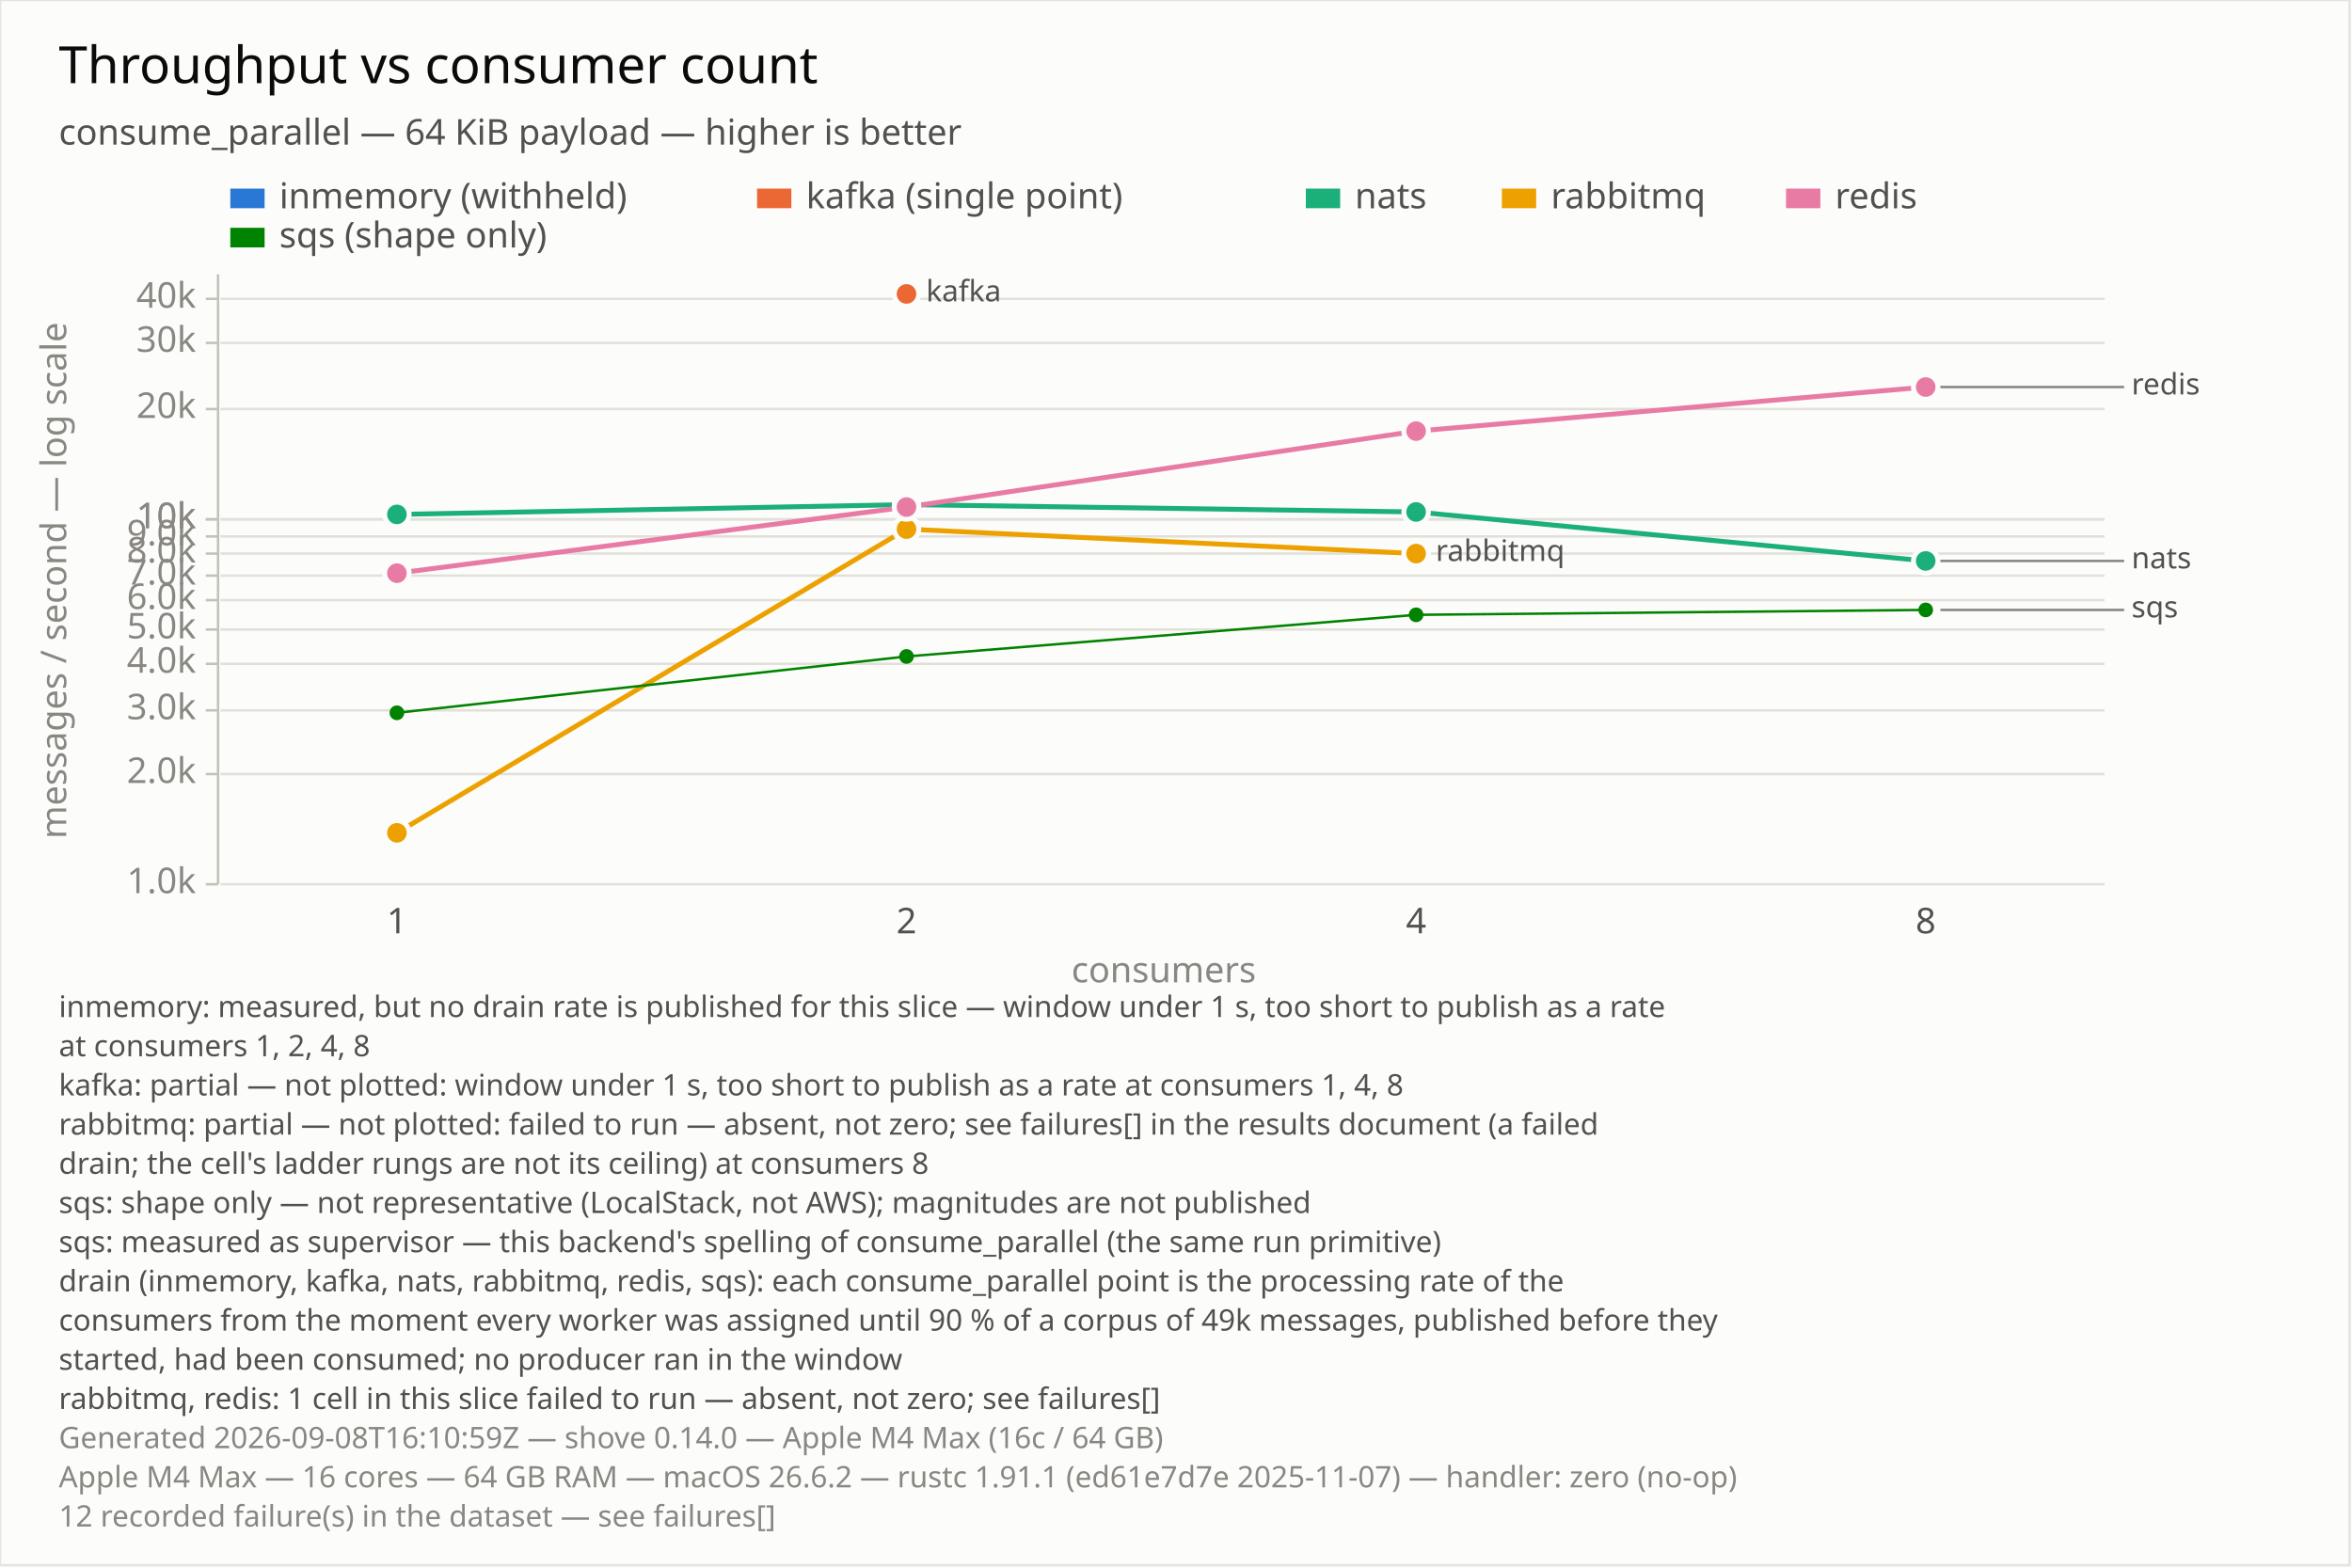
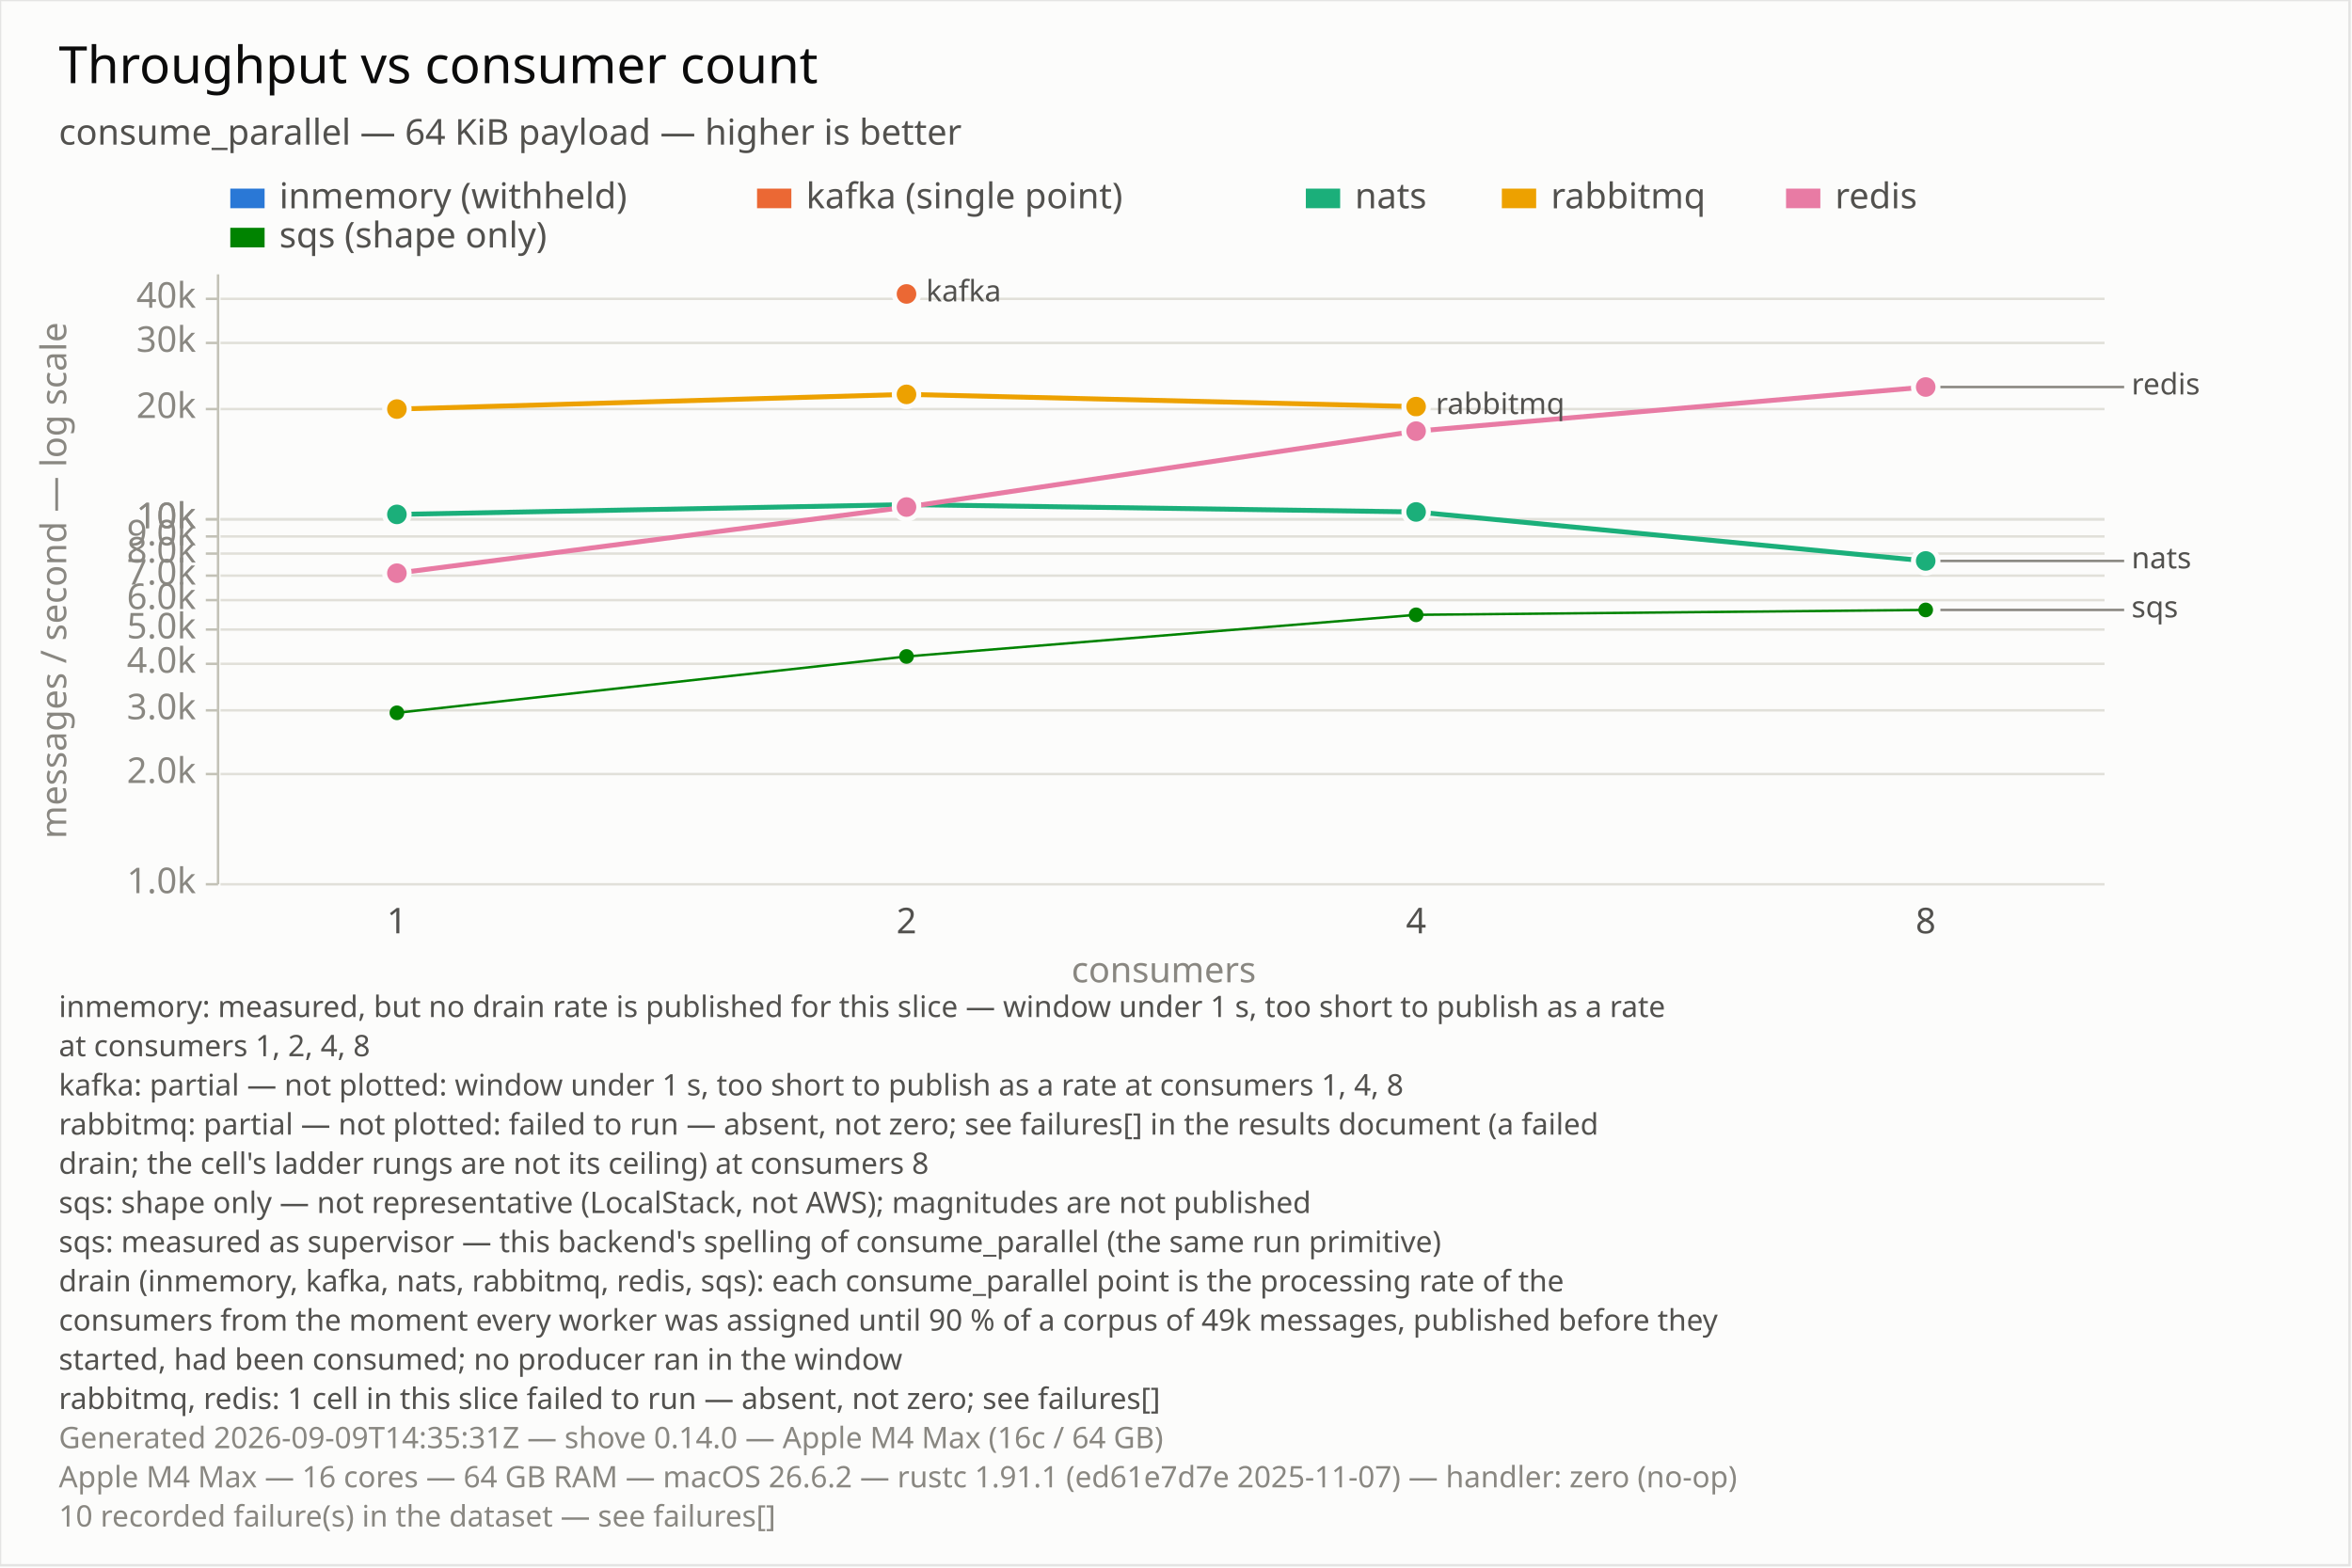
<svg xmlns="http://www.w3.org/2000/svg" width="960" height="640" viewBox="0 0 960 640">
  <rect x="0" y="0" width="960" height="640" opacity="1" fill="#FCFCFB" stroke="none" />
  <rect x="0" y="0" width="959" height="639" opacity="0.1" fill="none" stroke="#0B0B0B" />
  <text x="24" y="18" dy="0.76em" text-anchor="start" font-family="sans-serif" font-size="20.968" opacity="1" fill="#0B0B0B">
Throughput vs consumer count
</text>
  <text x="24" y="48" dy="0.76em" text-anchor="start" font-family="sans-serif" font-size="14.516" opacity="1" fill="#52514E">
consume_parallel — 64 KiB payload — higher is better
</text>
  <text x="24" y="406" dy="0.76em" text-anchor="start" font-family="sans-serif" font-size="12.097" opacity="1" fill="#52514E">
inmemory: measured, but no drain rate is published for this slice — window under 1 s, too short to publish as a rate
</text>
  <text x="24" y="422" dy="0.76em" text-anchor="start" font-family="sans-serif" font-size="12.097" opacity="1" fill="#52514E">
at consumers 1, 2, 4, 8
</text>
  <text x="24" y="438" dy="0.76em" text-anchor="start" font-family="sans-serif" font-size="12.097" opacity="1" fill="#52514E">
kafka: partial — not plotted: window under 1 s, too short to publish as a rate at consumers 1, 4, 8
</text>
  <text x="24" y="454" dy="0.76em" text-anchor="start" font-family="sans-serif" font-size="12.097" opacity="1" fill="#52514E">
rabbitmq: partial — not plotted: failed to run — absent, not zero; see failures[] in the results document (a failed
</text>
  <text x="24" y="470" dy="0.76em" text-anchor="start" font-family="sans-serif" font-size="12.097" opacity="1" fill="#52514E">
drain; the cell's ladder rungs are not its ceiling) at consumers 8
</text>
  <text x="24" y="486" dy="0.76em" text-anchor="start" font-family="sans-serif" font-size="12.097" opacity="1" fill="#52514E">
sqs: shape only — not representative (LocalStack, not AWS); magnitudes are not published
</text>
  <text x="24" y="502" dy="0.76em" text-anchor="start" font-family="sans-serif" font-size="12.097" opacity="1" fill="#52514E">
sqs: measured as supervisor — this backend's spelling of consume_parallel (the same run primitive)
</text>
  <text x="24" y="518" dy="0.76em" text-anchor="start" font-family="sans-serif" font-size="12.097" opacity="1" fill="#52514E">
drain (inmemory, kafka, nats, rabbitmq, redis, sqs): each consume_parallel point is the processing rate of the
</text>
  <text x="24" y="534" dy="0.76em" text-anchor="start" font-family="sans-serif" font-size="12.097" opacity="1" fill="#52514E">
consumers from the moment every worker was assigned until 90 % of a corpus of 49k messages, published before they
</text>
  <text x="24" y="550" dy="0.76em" text-anchor="start" font-family="sans-serif" font-size="12.097" opacity="1" fill="#52514E">
started, had been consumed; no producer ran in the window
</text>
  <text x="24" y="566" dy="0.76em" text-anchor="start" font-family="sans-serif" font-size="12.097" opacity="1" fill="#52514E">
rabbitmq, redis: 1 cell in this slice failed to run — absent, not zero; see failures[]
</text>
  <text x="24" y="582" dy="0.76em" text-anchor="start" font-family="sans-serif" font-size="12.097" opacity="1" fill="#898781">
- Generated 2026-09-08T16:10:59Z — shove 0.14.0 — Apple M4 Max (16c / 64 GB)
+ Generated 2026-09-09T14:35:31Z — shove 0.14.0 — Apple M4 Max (16c / 64 GB)
</text>
  <text x="24" y="598" dy="0.76em" text-anchor="start" font-family="sans-serif" font-size="12.097" opacity="1" fill="#898781">
Apple M4 Max — 16 cores — 64 GB RAM — macOS 26.6.2 — rustc 1.91.1 (ed61e7d7e 2025-11-07) — handler: zero (no-op)
</text>
  <text x="24" y="614" dy="0.76em" text-anchor="start" font-family="sans-serif" font-size="12.097" opacity="1" fill="#898781">
- 12 recorded failure(s) in the dataset — see failures[]
+ 10 recorded failure(s) in the dataset — see failures[]
</text>
  <text x="16" y="237" dy="0.76em" text-anchor="middle" font-family="sans-serif" font-size="14.516" opacity="1" fill="#898781" transform="rotate(270, 16, 237)">
messages / second — log scale
</text>
  <line opacity="1" stroke="#E1E0D9" stroke-width="1" x1="90" y1="361" x2="859" y2="361" />
  <line opacity="1" stroke="#E1E0D9" stroke-width="1" x1="90" y1="316" x2="859" y2="316" />
  <line opacity="1" stroke="#E1E0D9" stroke-width="1" x1="90" y1="290" x2="859" y2="290" />
  <line opacity="1" stroke="#E1E0D9" stroke-width="1" x1="90" y1="271" x2="859" y2="271" />
  <line opacity="1" stroke="#E1E0D9" stroke-width="1" x1="90" y1="257" x2="859" y2="257" />
  <line opacity="1" stroke="#E1E0D9" stroke-width="1" x1="90" y1="245" x2="859" y2="245" />
  <line opacity="1" stroke="#E1E0D9" stroke-width="1" x1="90" y1="235" x2="859" y2="235" />
  <line opacity="1" stroke="#E1E0D9" stroke-width="1" x1="90" y1="226" x2="859" y2="226" />
  <line opacity="1" stroke="#E1E0D9" stroke-width="1" x1="90" y1="219" x2="859" y2="219" />
  <line opacity="1" stroke="#E1E0D9" stroke-width="1" x1="90" y1="212" x2="859" y2="212" />
  <line opacity="1" stroke="#E1E0D9" stroke-width="1" x1="90" y1="212" x2="859" y2="212" />
  <line opacity="1" stroke="#E1E0D9" stroke-width="1" x1="90" y1="167" x2="859" y2="167" />
  <line opacity="1" stroke="#E1E0D9" stroke-width="1" x1="90" y1="140" x2="859" y2="140" />
  <line opacity="1" stroke="#E1E0D9" stroke-width="1" x1="90" y1="122" x2="859" y2="122" />
  <polyline fill="none" opacity="1" stroke="#C3C2B7" stroke-width="1" points="89,112 89,361 " />
  <text x="80" y="361" dy="0.5ex" text-anchor="end" font-family="sans-serif" font-size="14.516" opacity="1" fill="#898781">
1.0k
</text>
  <polyline fill="none" opacity="1" stroke="#C3C2B7" stroke-width="1" points="84,361 89,361 " />
  <text x="80" y="316" dy="0.5ex" text-anchor="end" font-family="sans-serif" font-size="14.516" opacity="1" fill="#898781">
2.0k
</text>
  <polyline fill="none" opacity="1" stroke="#C3C2B7" stroke-width="1" points="84,316 89,316 " />
  <text x="80" y="290" dy="0.5ex" text-anchor="end" font-family="sans-serif" font-size="14.516" opacity="1" fill="#898781">
3.0k
</text>
  <polyline fill="none" opacity="1" stroke="#C3C2B7" stroke-width="1" points="84,290 89,290 " />
  <text x="80" y="271" dy="0.5ex" text-anchor="end" font-family="sans-serif" font-size="14.516" opacity="1" fill="#898781">
4.0k
</text>
  <polyline fill="none" opacity="1" stroke="#C3C2B7" stroke-width="1" points="84,271 89,271 " />
  <text x="80" y="257" dy="0.5ex" text-anchor="end" font-family="sans-serif" font-size="14.516" opacity="1" fill="#898781">
5.0k
</text>
  <polyline fill="none" opacity="1" stroke="#C3C2B7" stroke-width="1" points="84,257 89,257 " />
  <text x="80" y="245" dy="0.5ex" text-anchor="end" font-family="sans-serif" font-size="14.516" opacity="1" fill="#898781">
6.0k
</text>
  <polyline fill="none" opacity="1" stroke="#C3C2B7" stroke-width="1" points="84,245 89,245 " />
  <text x="80" y="235" dy="0.5ex" text-anchor="end" font-family="sans-serif" font-size="14.516" opacity="1" fill="#898781">
7.0k
</text>
  <polyline fill="none" opacity="1" stroke="#C3C2B7" stroke-width="1" points="84,235 89,235 " />
  <text x="80" y="226" dy="0.5ex" text-anchor="end" font-family="sans-serif" font-size="14.516" opacity="1" fill="#898781">
8.0k
</text>
  <polyline fill="none" opacity="1" stroke="#C3C2B7" stroke-width="1" points="84,226 89,226 " />
  <text x="80" y="219" dy="0.5ex" text-anchor="end" font-family="sans-serif" font-size="14.516" opacity="1" fill="#898781">
9.0k
</text>
  <polyline fill="none" opacity="1" stroke="#C3C2B7" stroke-width="1" points="84,219 89,219 " />
  <text x="80" y="212" dy="0.5ex" text-anchor="end" font-family="sans-serif" font-size="14.516" opacity="1" fill="#898781">
10k
</text>
  <polyline fill="none" opacity="1" stroke="#C3C2B7" stroke-width="1" points="84,212 89,212 " />
  <text x="80" y="212" dy="0.5ex" text-anchor="end" font-family="sans-serif" font-size="14.516" opacity="1" fill="#898781">
10k
</text>
  <polyline fill="none" opacity="1" stroke="#C3C2B7" stroke-width="1" points="84,212 89,212 " />
  <text x="80" y="167" dy="0.5ex" text-anchor="end" font-family="sans-serif" font-size="14.516" opacity="1" fill="#898781">
20k
</text>
  <polyline fill="none" opacity="1" stroke="#C3C2B7" stroke-width="1" points="84,167 89,167 " />
  <text x="80" y="140" dy="0.5ex" text-anchor="end" font-family="sans-serif" font-size="14.516" opacity="1" fill="#898781">
30k
</text>
  <polyline fill="none" opacity="1" stroke="#C3C2B7" stroke-width="1" points="84,140 89,140 " />
  <text x="80" y="122" dy="0.5ex" text-anchor="end" font-family="sans-serif" font-size="14.516" opacity="1" fill="#898781">
40k
</text>
  <polyline fill="none" opacity="1" stroke="#C3C2B7" stroke-width="1" points="84,122 89,122 " />
  <polyline fill="none" opacity="1" stroke="#EB6834" stroke-width="2" points="370,120 " />
  <polyline fill="none" opacity="1" stroke="#1BAF7A" stroke-width="2" points="162,210 370,206 578,209 786,229 " />
-   <polyline fill="none" opacity="1" stroke="#EDA100" stroke-width="2" points="162,340 370,216 578,226 " />
+   <polyline fill="none" opacity="1" stroke="#EDA100" stroke-width="2" points="162,167 370,161 578,166 " />
  <polyline fill="none" opacity="1" stroke="#E87BA4" stroke-width="2" points="162,234 370,207 578,176 786,158 " />
  <polyline fill="none" opacity="1" stroke="#008300" stroke-width="1" points="162,291 370,268 578,251 786,249 " />
  <circle cx="370" cy="120" r="6" opacity="1" fill="#FCFCFB" stroke="none" stroke-width="0" />
  <circle cx="370" cy="120" r="4" opacity="1" fill="#EB6834" stroke="none" stroke-width="0" />
  <circle cx="162" cy="210" r="6" opacity="1" fill="#FCFCFB" stroke="none" stroke-width="0" />
  <circle cx="162" cy="210" r="4" opacity="1" fill="#1BAF7A" stroke="none" stroke-width="0" />
  <circle cx="370" cy="206" r="6" opacity="1" fill="#FCFCFB" stroke="none" stroke-width="0" />
  <circle cx="370" cy="206" r="4" opacity="1" fill="#1BAF7A" stroke="none" stroke-width="0" />
  <circle cx="578" cy="209" r="6" opacity="1" fill="#FCFCFB" stroke="none" stroke-width="0" />
  <circle cx="578" cy="209" r="4" opacity="1" fill="#1BAF7A" stroke="none" stroke-width="0" />
  <circle cx="786" cy="229" r="6" opacity="1" fill="#FCFCFB" stroke="none" stroke-width="0" />
  <circle cx="786" cy="229" r="4" opacity="1" fill="#1BAF7A" stroke="none" stroke-width="0" />
-   <circle cx="162" cy="340" r="6" opacity="1" fill="#FCFCFB" stroke="none" stroke-width="0" />
-   <circle cx="162" cy="340" r="4" opacity="1" fill="#EDA100" stroke="none" stroke-width="0" />
-   <circle cx="370" cy="216" r="6" opacity="1" fill="#FCFCFB" stroke="none" stroke-width="0" />
-   <circle cx="370" cy="216" r="4" opacity="1" fill="#EDA100" stroke="none" stroke-width="0" />
-   <circle cx="578" cy="226" r="6" opacity="1" fill="#FCFCFB" stroke="none" stroke-width="0" />
-   <circle cx="578" cy="226" r="4" opacity="1" fill="#EDA100" stroke="none" stroke-width="0" />
+   <circle cx="162" cy="167" r="6" opacity="1" fill="#FCFCFB" stroke="none" stroke-width="0" />
+   <circle cx="162" cy="167" r="4" opacity="1" fill="#EDA100" stroke="none" stroke-width="0" />
+   <circle cx="370" cy="161" r="6" opacity="1" fill="#FCFCFB" stroke="none" stroke-width="0" />
+   <circle cx="370" cy="161" r="4" opacity="1" fill="#EDA100" stroke="none" stroke-width="0" />
+   <circle cx="578" cy="166" r="6" opacity="1" fill="#FCFCFB" stroke="none" stroke-width="0" />
+   <circle cx="578" cy="166" r="4" opacity="1" fill="#EDA100" stroke="none" stroke-width="0" />
  <circle cx="162" cy="234" r="6" opacity="1" fill="#FCFCFB" stroke="none" stroke-width="0" />
  <circle cx="162" cy="234" r="4" opacity="1" fill="#E87BA4" stroke="none" stroke-width="0" />
  <circle cx="370" cy="207" r="6" opacity="1" fill="#FCFCFB" stroke="none" stroke-width="0" />
  <circle cx="370" cy="207" r="4" opacity="1" fill="#E87BA4" stroke="none" stroke-width="0" />
  <circle cx="578" cy="176" r="6" opacity="1" fill="#FCFCFB" stroke="none" stroke-width="0" />
  <circle cx="578" cy="176" r="4" opacity="1" fill="#E87BA4" stroke="none" stroke-width="0" />
  <circle cx="786" cy="158" r="6" opacity="1" fill="#FCFCFB" stroke="none" stroke-width="0" />
  <circle cx="786" cy="158" r="4" opacity="1" fill="#E87BA4" stroke="none" stroke-width="0" />
  <circle cx="162" cy="291" r="3" opacity="1" fill="#008300" stroke="none" stroke-width="0" />
  <circle cx="370" cy="268" r="3" opacity="1" fill="#008300" stroke="none" stroke-width="0" />
  <circle cx="578" cy="251" r="3" opacity="1" fill="#008300" stroke="none" stroke-width="0" />
  <circle cx="786" cy="249" r="3" opacity="1" fill="#008300" stroke="none" stroke-width="0" />
  <text x="378" y="120" dy="0.5ex" text-anchor="start" font-family="sans-serif" font-size="12.097" opacity="1" fill="#52514E">
kafka
</text>
-   <text x="586" y="226" dy="0.5ex" text-anchor="start" font-family="sans-serif" font-size="12.097" opacity="1" fill="#52514E">
+   <text x="586" y="166" dy="0.5ex" text-anchor="start" font-family="sans-serif" font-size="12.097" opacity="1" fill="#52514E">
rabbitmq
</text>
  <polyline fill="none" opacity="1" stroke="#898781" stroke-width="1" points="792,158 867,158 " />
  <text x="870" y="158" dy="0.5ex" text-anchor="start" font-family="sans-serif" font-size="12.097" opacity="1" fill="#52514E">
redis
</text>
  <polyline fill="none" opacity="1" stroke="#898781" stroke-width="1" points="792,229 867,229 " />
  <text x="870" y="229" dy="0.5ex" text-anchor="start" font-family="sans-serif" font-size="12.097" opacity="1" fill="#52514E">
nats
</text>
  <polyline fill="none" opacity="1" stroke="#898781" stroke-width="1" points="792,249 867,249 " />
  <text x="870" y="249" dy="0.5ex" text-anchor="start" font-family="sans-serif" font-size="12.097" opacity="1" fill="#52514E">
sqs
</text>
  <text x="162" y="370" dy="0.76em" text-anchor="middle" font-family="sans-serif" font-size="14.516" opacity="1" fill="#52514E">
1
</text>
  <text x="370" y="370" dy="0.76em" text-anchor="middle" font-family="sans-serif" font-size="14.516" opacity="1" fill="#52514E">
2
</text>
  <text x="578" y="370" dy="0.76em" text-anchor="middle" font-family="sans-serif" font-size="14.516" opacity="1" fill="#52514E">
4
</text>
  <text x="786" y="370" dy="0.76em" text-anchor="middle" font-family="sans-serif" font-size="14.516" opacity="1" fill="#52514E">
8
</text>
  <text x="475" y="390" dy="0.76em" text-anchor="middle" font-family="sans-serif" font-size="14.516" opacity="1" fill="#898781">
consumers
</text>
  <rect x="94" y="77" width="14" height="8" opacity="1" fill="#2A78D6" stroke="none" />
  <text x="114" y="74" dy="0.76em" text-anchor="start" font-family="sans-serif" font-size="14.516" opacity="1" fill="#52514E">
inmemory (withheld)
</text>
  <rect x="309" y="77" width="14" height="8" opacity="1" fill="#EB6834" stroke="none" />
  <text x="329" y="74" dy="0.76em" text-anchor="start" font-family="sans-serif" font-size="14.516" opacity="1" fill="#52514E">
kafka (single point)
</text>
  <rect x="533" y="77" width="14" height="8" opacity="1" fill="#1BAF7A" stroke="none" />
  <text x="553" y="74" dy="0.76em" text-anchor="start" font-family="sans-serif" font-size="14.516" opacity="1" fill="#52514E">
nats
</text>
  <rect x="613" y="77" width="14" height="8" opacity="1" fill="#EDA100" stroke="none" />
  <text x="633" y="74" dy="0.76em" text-anchor="start" font-family="sans-serif" font-size="14.516" opacity="1" fill="#52514E">
rabbitmq
</text>
  <rect x="729" y="77" width="14" height="8" opacity="1" fill="#E87BA4" stroke="none" />
  <text x="749" y="74" dy="0.76em" text-anchor="start" font-family="sans-serif" font-size="14.516" opacity="1" fill="#52514E">
redis
</text>
  <rect x="94" y="93" width="14" height="8" opacity="1" fill="#008300" stroke="none" />
  <text x="114" y="90" dy="0.76em" text-anchor="start" font-family="sans-serif" font-size="14.516" opacity="1" fill="#52514E">
sqs (shape only)
</text>
</svg>
